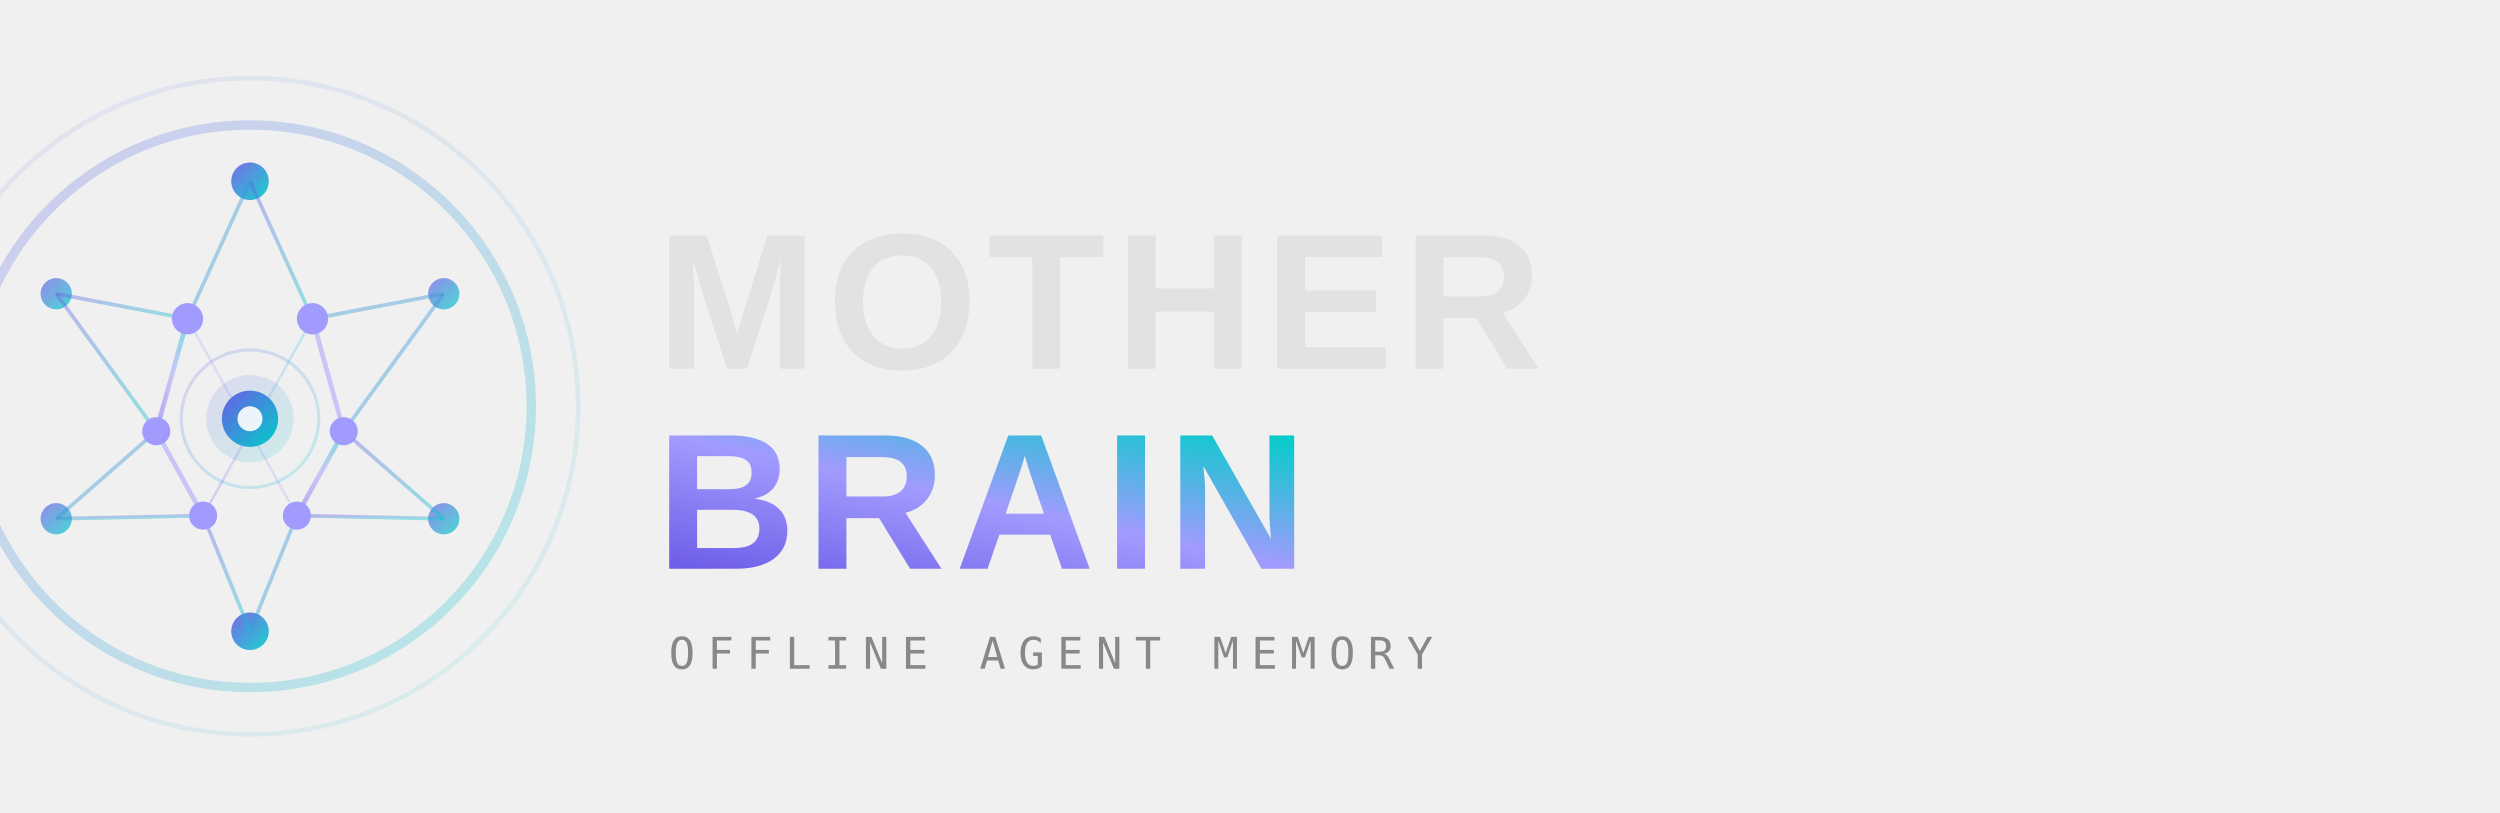
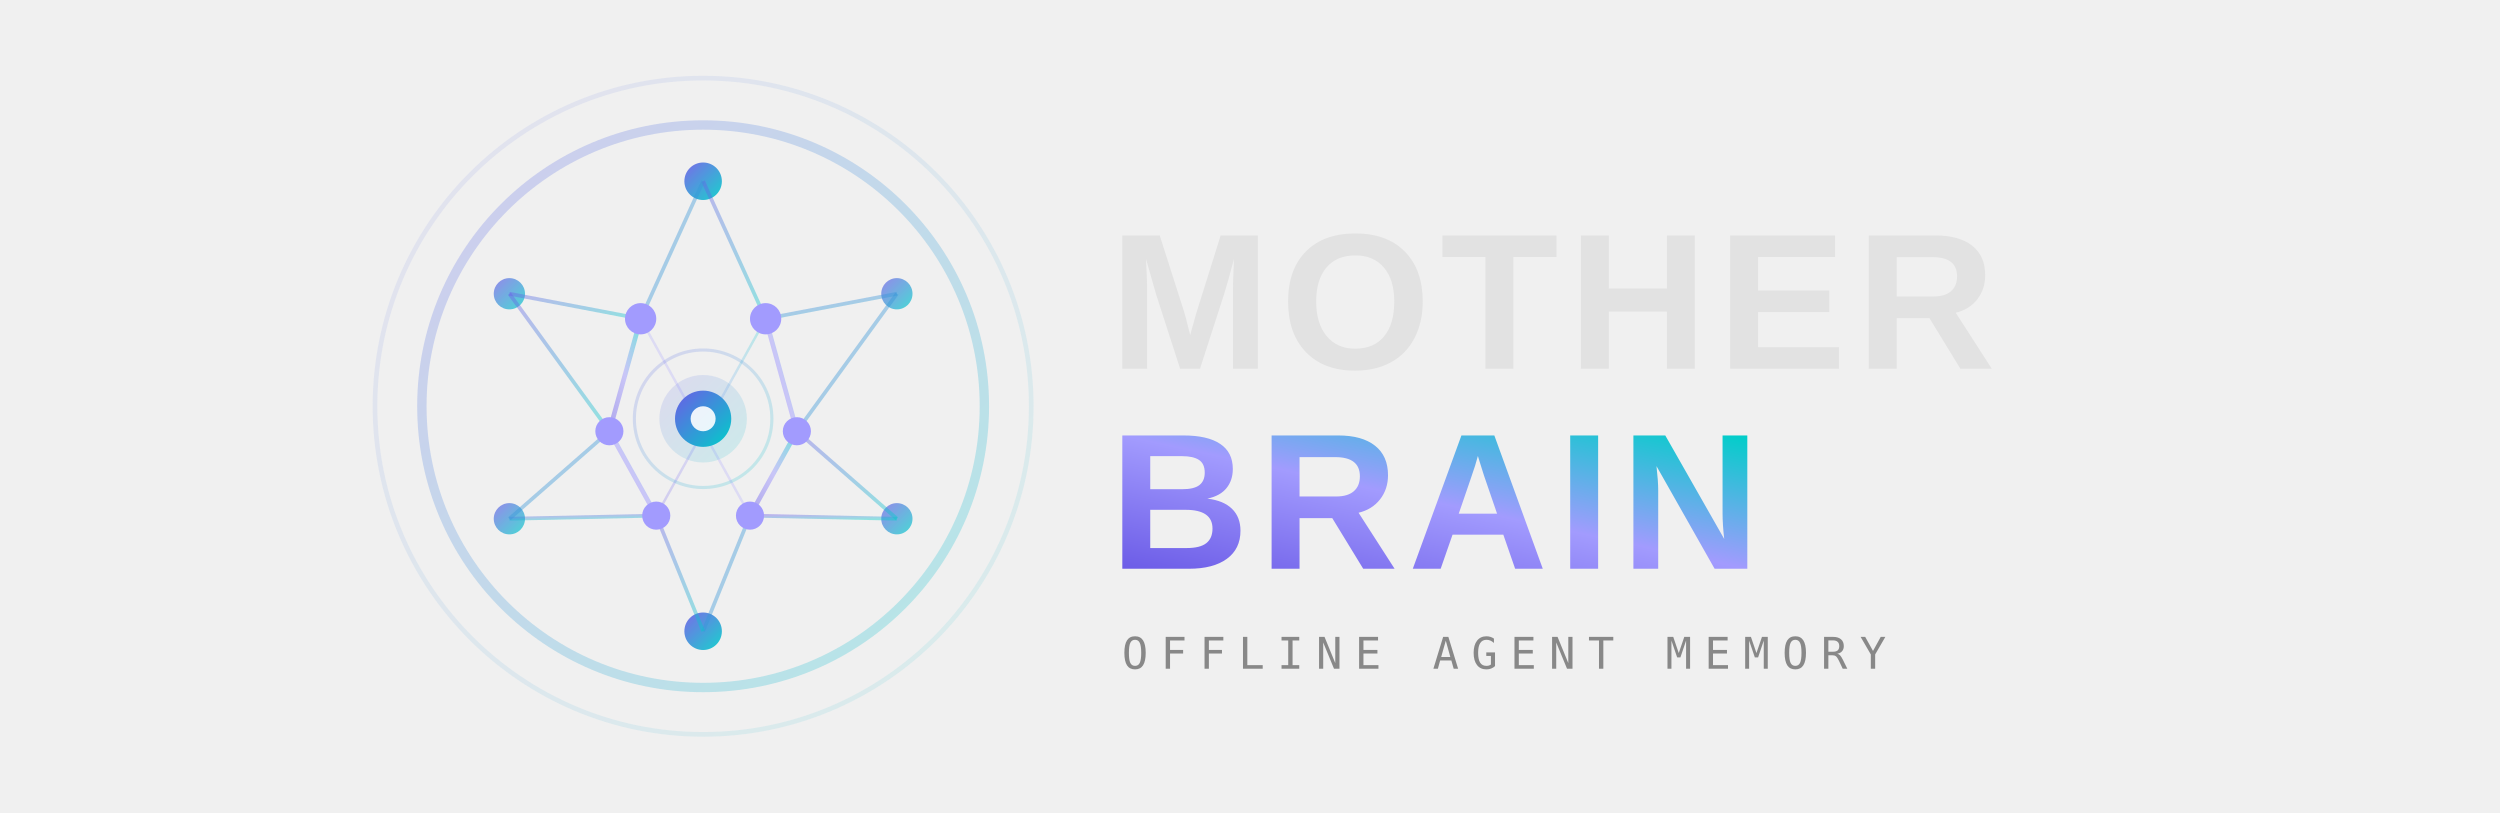
<svg xmlns="http://www.w3.org/2000/svg" viewBox="0 0 800 260" fill="none">
  <defs>
    <linearGradient id="glow" x1="0" y1="0" x2="1" y2="1">
      <stop offset="0%" stop-color="#6C5CE7" />
      <stop offset="100%" stop-color="#00CEC9" />
    </linearGradient>
    <linearGradient id="glow2" x1="0" y1="1" x2="1" y2="0">
      <stop offset="0%" stop-color="#6C5CE7" />
      <stop offset="50%" stop-color="#a29bfe" />
      <stop offset="100%" stop-color="#00CEC9" />
    </linearGradient>
-     <filter id="soft">
-       <feGaussianBlur in="SourceGraphic" stdDeviation="1.5" />
-     </filter>
  </defs>
-   <g transform="translate(80,130)">
-     <circle cx="0" cy="0" r="90" stroke="url(#glow)" stroke-width="3" fill="none" opacity="0.25" />
-     <circle cx="0" cy="0" r="105" stroke="url(#glow)" stroke-width="1.5" fill="none" opacity="0.10" />
-     <circle cx="0" cy="-72" r="6" fill="url(#glow)" opacity="0.9" />
-     <circle cx="62" cy="-36" r="5" fill="url(#glow)" opacity="0.7" />
-     <circle cx="62" cy="36" r="5" fill="url(#glow)" opacity="0.7" />
-     <circle cx="0" cy="72" r="6" fill="url(#glow)" opacity="0.9" />
-     <circle cx="-62" cy="36" r="5" fill="url(#glow)" opacity="0.7" />
-     <circle cx="-62" cy="-36" r="5" fill="url(#glow)" opacity="0.7" />
-     <line x1="0" y1="-72" x2="20" y2="-28" stroke="url(#glow)" stroke-width="1.2" opacity="0.4" />
-     <line x1="0" y1="-72" x2="-20" y2="-28" stroke="url(#glow)" stroke-width="1.2" opacity="0.4" />
-     <line x1="62" y1="-36" x2="20" y2="-28" stroke="url(#glow)" stroke-width="1.2" opacity="0.4" />
-     <line x1="62" y1="-36" x2="30" y2="8" stroke="url(#glow)" stroke-width="1.2" opacity="0.4" />
-     <line x1="62" y1="36" x2="30" y2="8" stroke="url(#glow)" stroke-width="1.2" opacity="0.4" />
-     <line x1="62" y1="36" x2="15" y2="35" stroke="url(#glow)" stroke-width="1.2" opacity="0.4" />
-     <line x1="0" y1="72" x2="15" y2="35" stroke="url(#glow)" stroke-width="1.2" opacity="0.4" />
-     <line x1="0" y1="72" x2="-15" y2="35" stroke="url(#glow)" stroke-width="1.2" opacity="0.4" />
-     <line x1="-62" y1="36" x2="-15" y2="35" stroke="url(#glow)" stroke-width="1.2" opacity="0.4" />
-     <line x1="-62" y1="36" x2="-30" y2="8" stroke="url(#glow)" stroke-width="1.2" opacity="0.4" />
-     <line x1="-62" y1="-36" x2="-30" y2="8" stroke="url(#glow)" stroke-width="1.2" opacity="0.4" />
-     <line x1="-62" y1="-36" x2="-20" y2="-28" stroke="url(#glow)" stroke-width="1.2" opacity="0.4" />
-     <line x1="20" y1="-28" x2="30" y2="8" stroke="url(#glow2)" stroke-width="1.5" opacity="0.5" />
-     <line x1="30" y1="8" x2="15" y2="35" stroke="url(#glow2)" stroke-width="1.5" opacity="0.5" />
-     <line x1="15" y1="35" x2="-15" y2="35" stroke="url(#glow2)" stroke-width="1.5" opacity="0.5" />
-     <line x1="-15" y1="35" x2="-30" y2="8" stroke="url(#glow2)" stroke-width="1.5" opacity="0.5" />
-     <line x1="-30" y1="8" x2="-20" y2="-28" stroke="url(#glow2)" stroke-width="1.5" opacity="0.5" />
-     <line x1="-20" y1="-28" x2="20" y2="-28" stroke="url(#glow2)" stroke-width="1.5" opacity="0.5" />
-     <line x1="20" y1="-28" x2="-15" y2="35" stroke="url(#glow2)" stroke-width="0.8" opacity="0.25" />
-     <line x1="-20" y1="-28" x2="15" y2="35" stroke="url(#glow2)" stroke-width="0.8" opacity="0.25" />
-     <line x1="30" y1="8" x2="-30" y2="8" stroke="url(#glow2)" stroke-width="0.8" opacity="0.25" />
-     <circle cx="20" cy="-28" r="5" fill="#a29bfe" />
-     <circle cx="30" cy="8" r="4.5" fill="#a29bfe" />
-     <circle cx="15" cy="35" r="4.5" fill="#a29bfe" />
-     <circle cx="-15" cy="35" r="4.5" fill="#a29bfe" />
-     <circle cx="-30" cy="8" r="4.5" fill="#a29bfe" />
-     <circle cx="-20" cy="-28" r="5" fill="#a29bfe" />
-     <circle cx="0" cy="4" r="14" fill="url(#glow)" opacity="0.15" />
-     <circle cx="0" cy="4" r="9" fill="url(#glow)" />
-     <circle cx="0" cy="4" r="4" fill="#fff" opacity="0.9" />
-     <circle cx="0" cy="4" r="22" stroke="url(#glow)" stroke-width="1" fill="none" opacity="0.20">
-       <animate attributeName="r" values="22;30;22" dur="3s" repeatCount="indefinite" />
-       <animate attributeName="opacity" values="0.20;0.05;0.20" dur="3s" repeatCount="indefinite" />
-     </circle>
+   <g transform="translate(145,0)">
+     <g transform="translate(80,130)">
+       <circle cx="0" cy="0" r="90" stroke="url(#glow)" stroke-width="3" fill="none" opacity="0.25" />
+       <circle cx="0" cy="0" r="105" stroke="url(#glow)" stroke-width="1.5" fill="none" opacity="0.10" />
+       <circle cx="0" cy="-72" r="6" fill="url(#glow)" opacity="0.9" />
+       <circle cx="62" cy="-36" r="5" fill="url(#glow)" opacity="0.7" />
+       <circle cx="62" cy="36" r="5" fill="url(#glow)" opacity="0.7" />
+       <circle cx="0" cy="72" r="6" fill="url(#glow)" opacity="0.9" />
+       <circle cx="-62" cy="36" r="5" fill="url(#glow)" opacity="0.7" />
+       <circle cx="-62" cy="-36" r="5" fill="url(#glow)" opacity="0.7" />
+       <line x1="0" y1="-72" x2="20" y2="-28" stroke="url(#glow)" stroke-width="1.2" opacity="0.4" />
+       <line x1="0" y1="-72" x2="-20" y2="-28" stroke="url(#glow)" stroke-width="1.2" opacity="0.4" />
+       <line x1="62" y1="-36" x2="20" y2="-28" stroke="url(#glow)" stroke-width="1.2" opacity="0.4" />
+       <line x1="62" y1="-36" x2="30" y2="8" stroke="url(#glow)" stroke-width="1.2" opacity="0.4" />
+       <line x1="62" y1="36" x2="30" y2="8" stroke="url(#glow)" stroke-width="1.2" opacity="0.4" />
+       <line x1="62" y1="36" x2="15" y2="35" stroke="url(#glow)" stroke-width="1.2" opacity="0.4" />
+       <line x1="0" y1="72" x2="15" y2="35" stroke="url(#glow)" stroke-width="1.2" opacity="0.4" />
+       <line x1="0" y1="72" x2="-15" y2="35" stroke="url(#glow)" stroke-width="1.2" opacity="0.4" />
+       <line x1="-62" y1="36" x2="-15" y2="35" stroke="url(#glow)" stroke-width="1.2" opacity="0.4" />
+       <line x1="-62" y1="36" x2="-30" y2="8" stroke="url(#glow)" stroke-width="1.2" opacity="0.4" />
+       <line x1="-62" y1="-36" x2="-30" y2="8" stroke="url(#glow)" stroke-width="1.2" opacity="0.4" />
+       <line x1="-62" y1="-36" x2="-20" y2="-28" stroke="url(#glow)" stroke-width="1.2" opacity="0.4" />
+       <line x1="20" y1="-28" x2="30" y2="8" stroke="url(#glow2)" stroke-width="1.5" opacity="0.5" />
+       <line x1="30" y1="8" x2="15" y2="35" stroke="url(#glow2)" stroke-width="1.5" opacity="0.5" />
+       <line x1="15" y1="35" x2="-15" y2="35" stroke="url(#glow2)" stroke-width="1.5" opacity="0.5" />
+       <line x1="-15" y1="35" x2="-30" y2="8" stroke="url(#glow2)" stroke-width="1.5" opacity="0.5" />
+       <line x1="-30" y1="8" x2="-20" y2="-28" stroke="url(#glow2)" stroke-width="1.5" opacity="0.5" />
+       <line x1="-20" y1="-28" x2="20" y2="-28" stroke="url(#glow2)" stroke-width="1.5" opacity="0.5" />
+       <line x1="20" y1="-28" x2="-15" y2="35" stroke="url(#glow2)" stroke-width="0.8" opacity="0.25" />
+       <line x1="-20" y1="-28" x2="15" y2="35" stroke="url(#glow2)" stroke-width="0.8" opacity="0.25" />
+       <line x1="30" y1="8" x2="-30" y2="8" stroke="url(#glow2)" stroke-width="0.8" opacity="0.25" />
+       <circle cx="20" cy="-28" r="5" fill="#a29bfe" />
+       <circle cx="30" cy="8" r="4.5" fill="#a29bfe" />
+       <circle cx="15" cy="35" r="4.5" fill="#a29bfe" />
+       <circle cx="-15" cy="35" r="4.5" fill="#a29bfe" />
+       <circle cx="-30" cy="8" r="4.5" fill="#a29bfe" />
+       <circle cx="-20" cy="-28" r="5" fill="#a29bfe" />
+       <circle cx="0" cy="4" r="14" fill="url(#glow)" opacity="0.15" />
+       <circle cx="0" cy="4" r="9" fill="url(#glow)" />
+       <circle cx="0" cy="4" r="4" fill="#fff" opacity="0.9" />
+       <circle cx="0" cy="4" r="22" stroke="url(#glow)" stroke-width="1" fill="none" opacity="0.20">
+         <animate attributeName="r" values="22;30;22" dur="3s" repeatCount="indefinite" />
+         <animate attributeName="opacity" values="0.20;0.05;0.20" dur="3s" repeatCount="indefinite" />
+       </circle>
+     </g>
+     <text x="210" y="118" font-family="'SF Pro Display','Segoe UI','Helvetica Neue',Arial,sans-serif" font-size="62" font-weight="700" letter-spacing="3" fill="#e2e2e2">
+       MOTHER
+     </text>
+     <text x="210" y="182" font-family="'SF Pro Display','Segoe UI','Helvetica Neue',Arial,sans-serif" font-size="62" font-weight="700" letter-spacing="3" fill="url(#glow2)">
+       BRAIN
+     </text>
+     <text x="214" y="214" font-family="'SF Mono','Fira Code','Cascadia Code',monospace" font-size="14" letter-spacing="4" fill="#888">
+       OFFLINE AGENT MEMORY
+     </text>
+     <line x1="214" y1="226" x2="510" y2="226" stroke="url(#glow)" stroke-width="1" opacity="0.3" />
  </g>
-   <text x="210" y="118" font-family="'SF Pro Display','Segoe UI','Helvetica Neue',Arial,sans-serif" font-size="62" font-weight="700" letter-spacing="3" fill="#e2e2e2">
-     MOTHER
-   </text>
-   <text x="210" y="182" font-family="'SF Pro Display','Segoe UI','Helvetica Neue',Arial,sans-serif" font-size="62" font-weight="700" letter-spacing="3" fill="url(#glow2)">
-     BRAIN
-   </text>
-   <text x="214" y="214" font-family="'SF Mono','Fira Code','Cascadia Code',monospace" font-size="14" letter-spacing="4" fill="#888" text-transform="uppercase">
-     OFFLINE AGENT MEMORY
-   </text>
-   <line x1="214" y1="226" x2="510" y2="226" stroke="url(#glow)" stroke-width="1" opacity="0.3" />
</svg>
